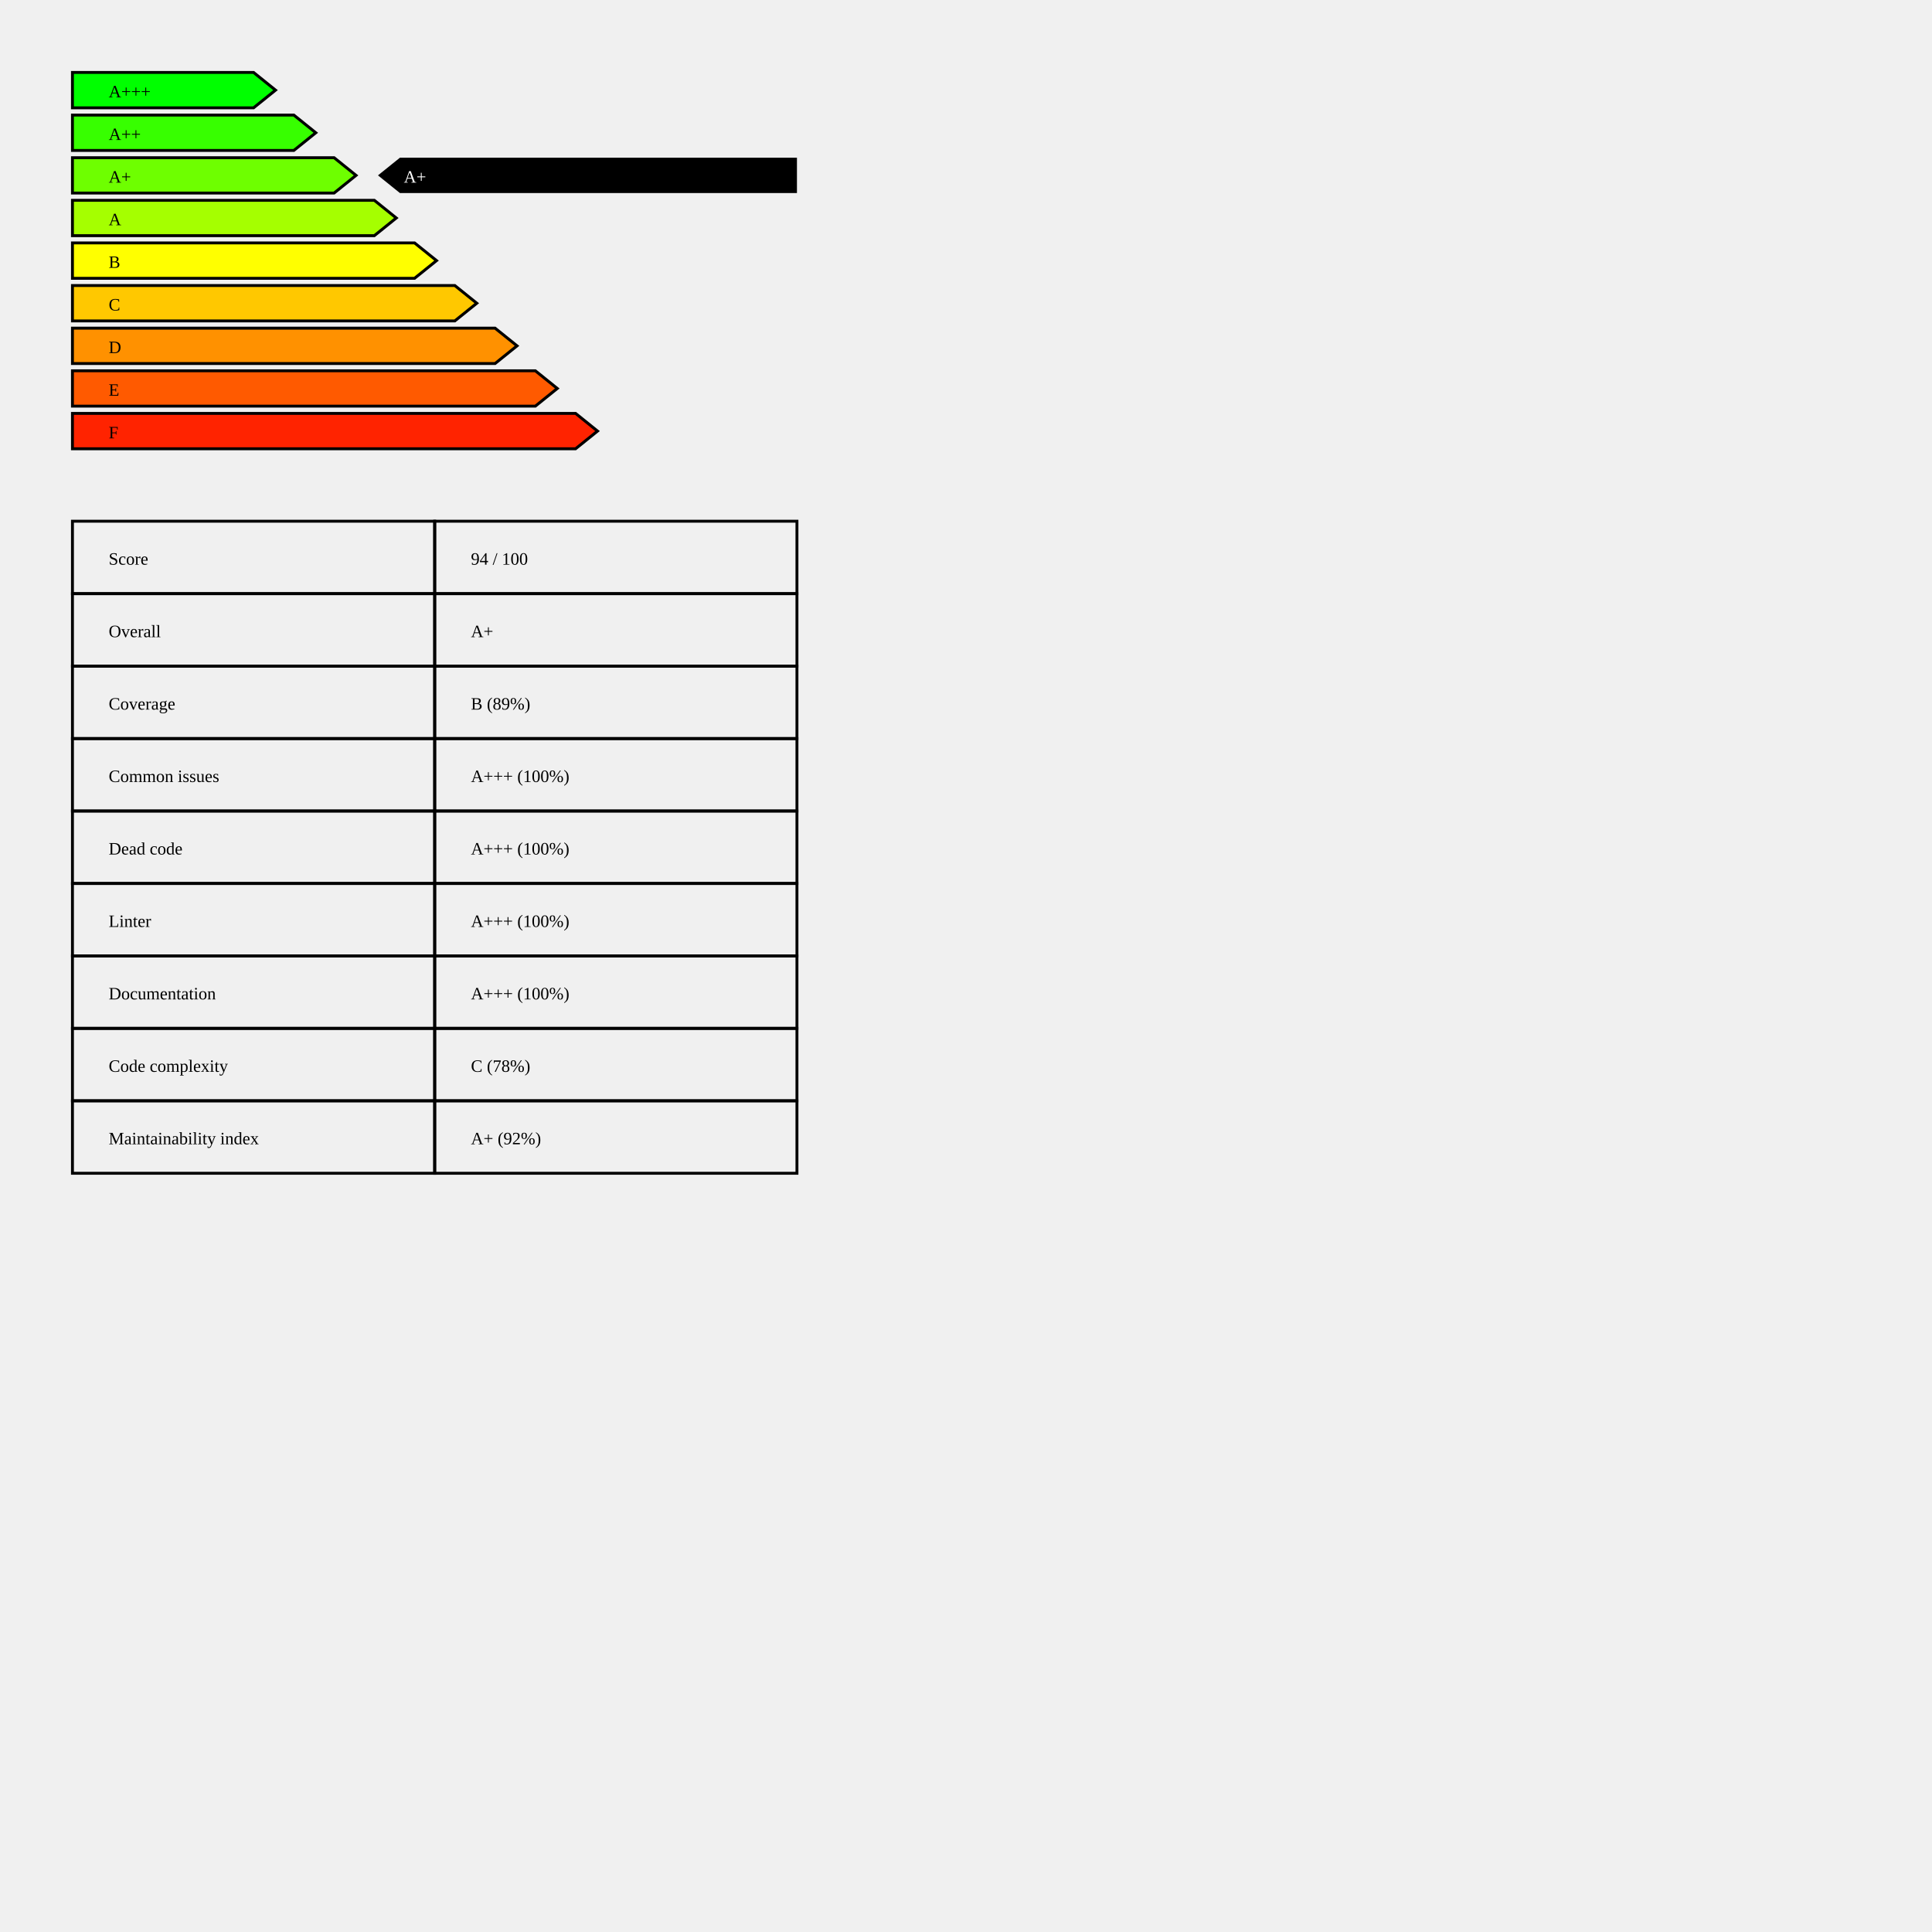
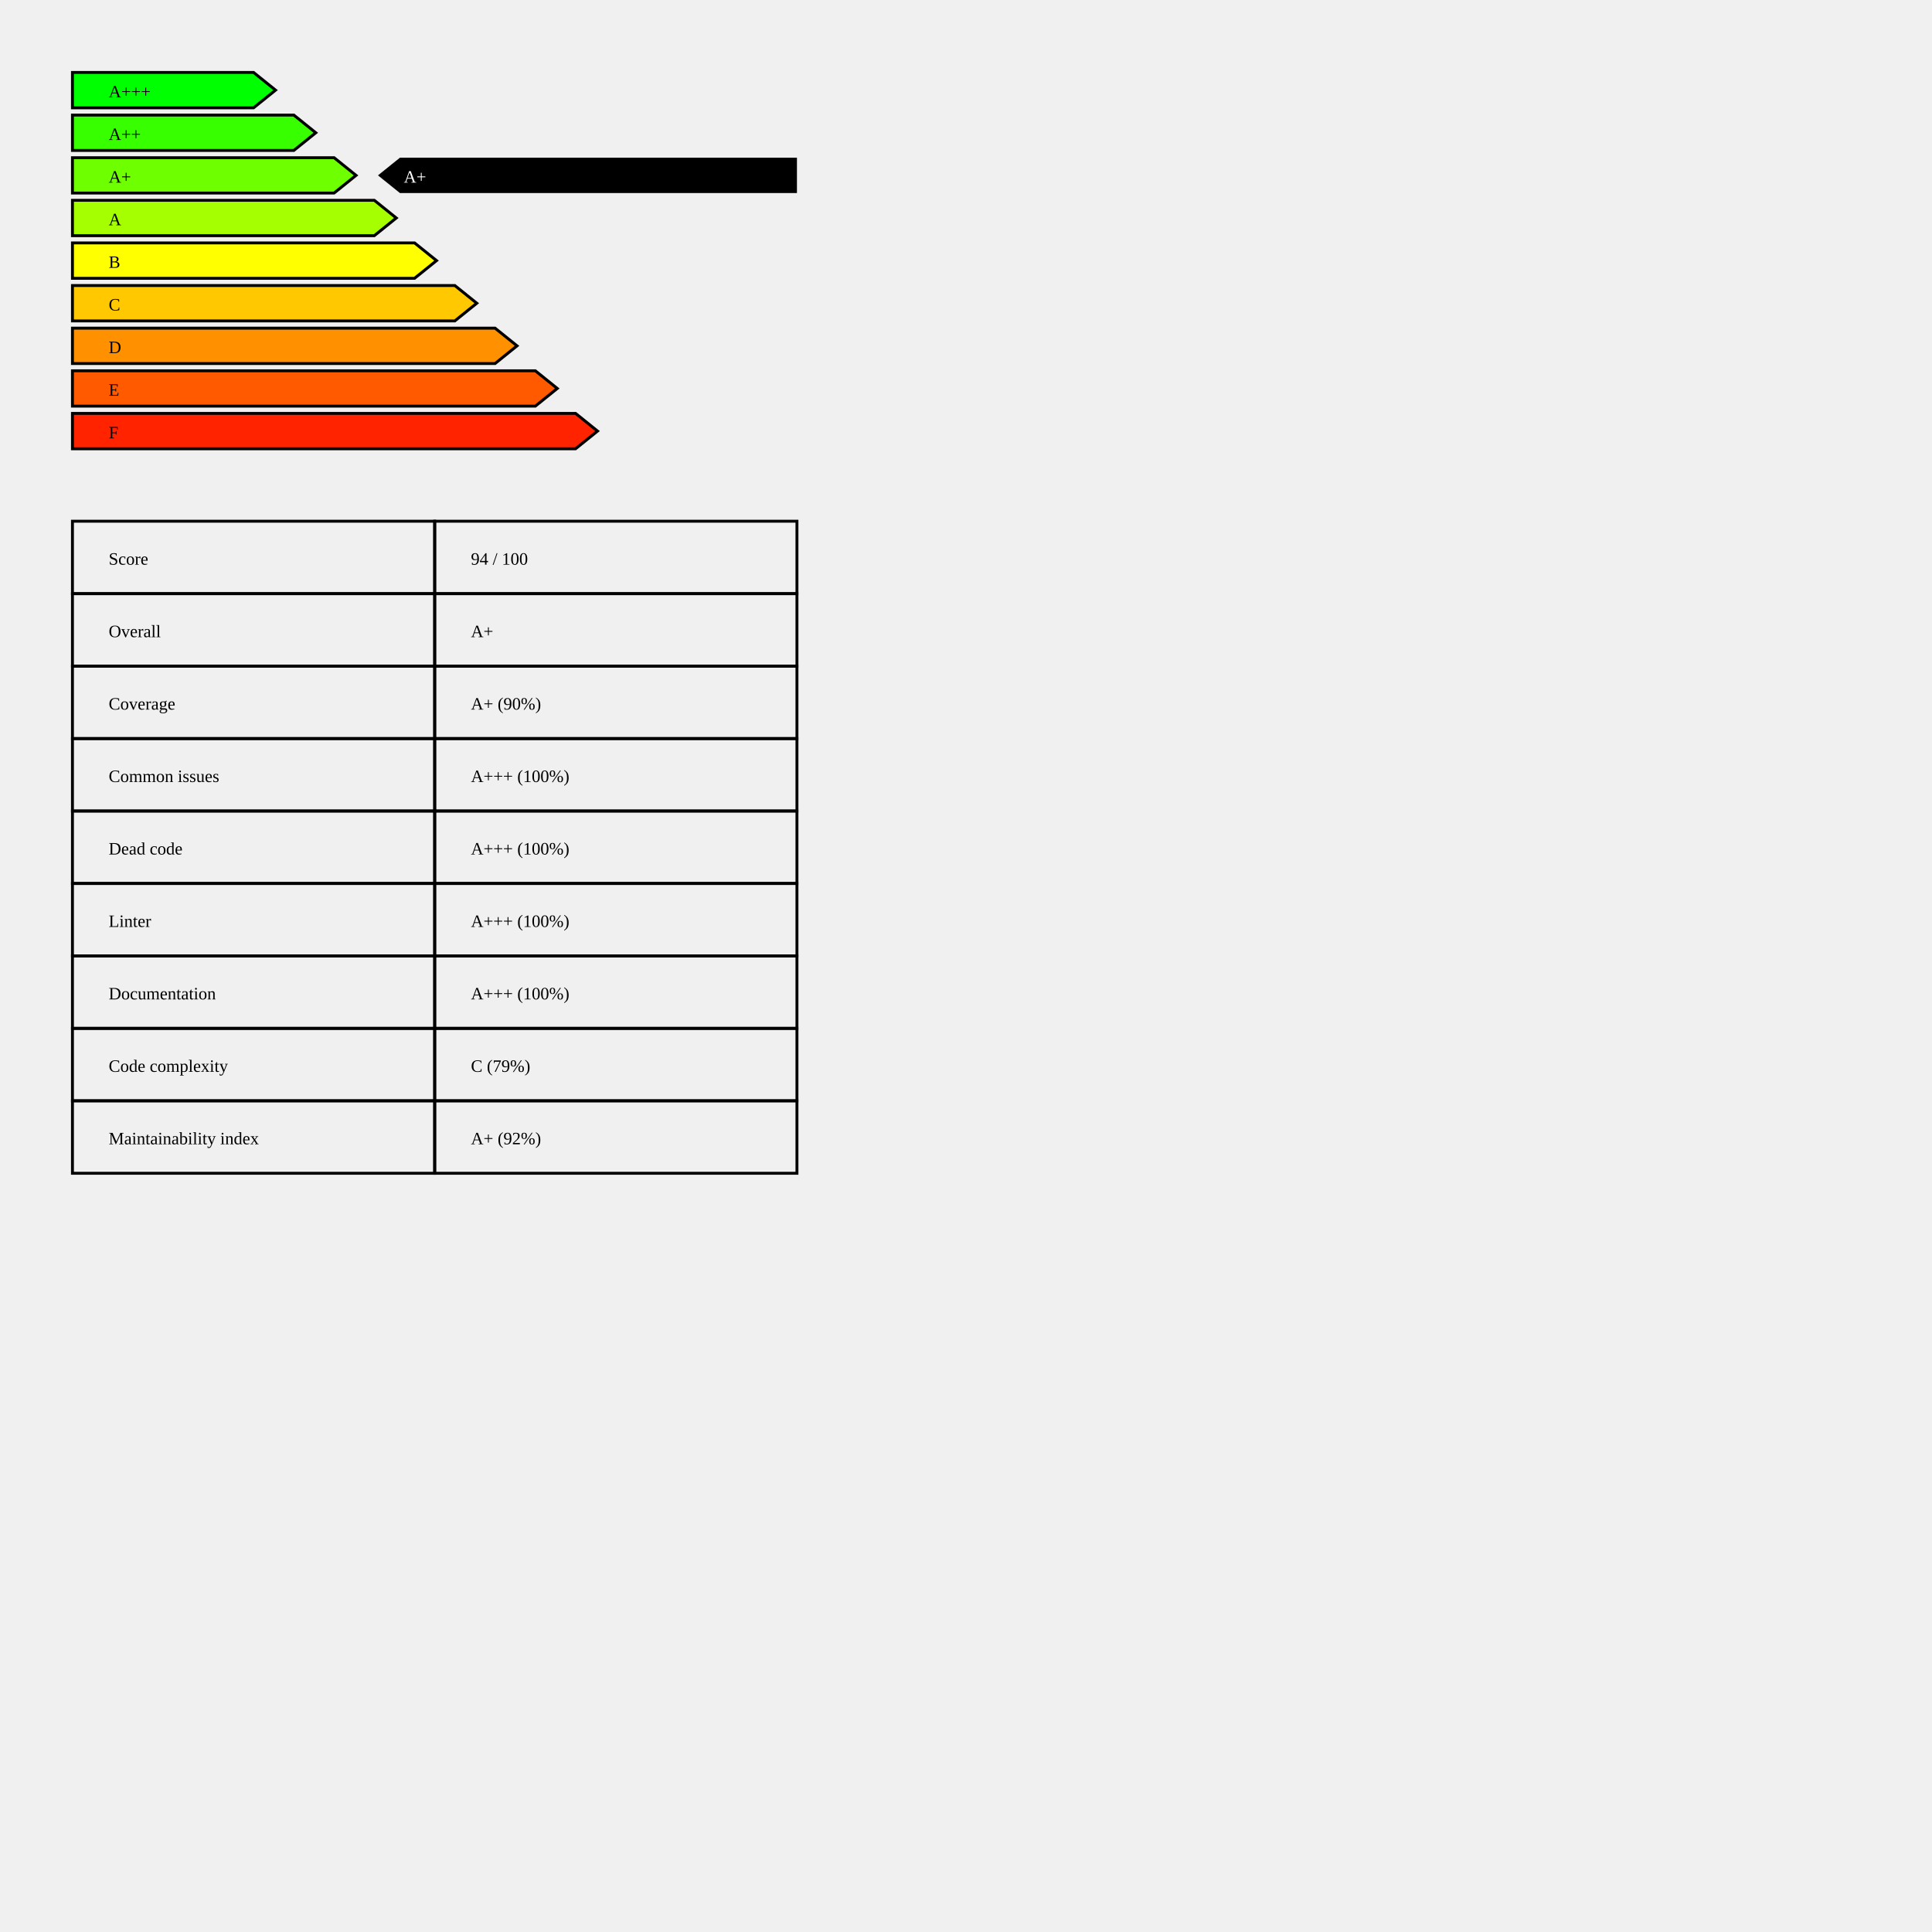
<svg xmlns="http://www.w3.org/2000/svg" baseProfile="full" height="1000pt" version="1.1" width="1000pt">
  <defs />
  <polygon points="50,50.0 175.0,50.0 190.152,62.206 175.0,74.412 50,74.412 50,50.0" style="fill:rgb(0 255 0);stroke:black;stroke-width:2;" />
  <text x="75.0" y="67.206">A+++</text>
  <polygon points="50,79.412 202.778,79.412 217.929,91.618 202.778,103.824 50,103.824 50,79.412" style="fill:rgb(55 255 0);stroke:black;stroke-width:2;" />
  <text x="75.0" y="96.618">A++</text>
  <polygon points="50,108.824 230.556,108.824 245.707,121.029 230.556,133.235 50,133.235 50,108.824" style="fill:rgb(110 255 0);stroke:black;stroke-width:2;" />
  <text x="75.0" y="126.029">A+</text>
  <polygon points="50,138.235 258.333,138.235 273.485,150.441 258.333,162.647 50,162.647 50,138.235" style="fill:rgb(165 255 0);stroke:black;stroke-width:2;" />
  <text x="75.0" y="155.441">A</text>
  <polygon points="50,167.647 286.111,167.647 301.263,179.853 286.111,192.059 50,192.059 50,167.647" style="fill:rgb(255 255 0);stroke:black;stroke-width:2;" />
  <text x="75.0" y="184.853">B</text>
  <polygon points="50,197.059 313.889,197.059 329.04,209.265 313.889,221.471 50,221.471 50,197.059" style="fill:rgb(255 200 0);stroke:black;stroke-width:2;" />
  <text x="75.0" y="214.265">C</text>
  <polygon points="50,226.471 341.667,226.471 356.818,238.676 341.667,250.882 50,250.882 50,226.471" style="fill:rgb(255 145 0);stroke:black;stroke-width:2;" />
  <text x="75.0" y="243.676">D</text>
  <polygon points="50,255.882 369.444,255.882 384.596,268.088 369.444,280.294 50,280.294 50,255.882" style="fill:rgb(255 90 0);stroke:black;stroke-width:2;" />
  <text x="75.0" y="273.088">E</text>
  <polygon points="50,285.294 397.222,285.294 412.374,297.5 397.222,309.706 50,309.706 50,285.294" style="fill:rgb(255 35 0);stroke:black;stroke-width:2;" />
  <text x="75.0" y="302.5">F</text>
  <polygon points="276.01,108.824 260.859,121.029 276.01,133.235 550,133.235 550,108.824" style="fill:black;" />
  <text fill="white" x="278.687" y="126.029">A+</text>
  <text x="75.0" y="389.706">Score</text>
  <text x="325.0" y="389.706">94 / 100</text>
  <polygon points="50,359.706 300,359.706 300,409.706 50,409.706 50,359.706" style="fill:none; stroke:black;stroke-width:2;" />
  <polygon points="300,359.706 550,359.706 550,409.706 300,409.706 300,359.706" style="fill:none; stroke:black;stroke-width:2;" />
  <text x="75.0" y="439.706">Overall</text>
  <text x="325.0" y="439.706">A+</text>
  <polygon points="50,409.706 300,409.706 300,459.706 50,459.706 50,409.706" style="fill:none; stroke:black;stroke-width:2;" />
  <polygon points="300,409.706 550,409.706 550,459.706 300,459.706 300,409.706" style="fill:none; stroke:black;stroke-width:2;" />
  <text x="75.0" y="489.706">Coverage</text>
-   <text x="325.0" y="489.706">B  (89%)</text>
+   <text x="325.0" y="489.706">A+  (90%)</text>
  <polygon points="50,459.706 300,459.706 300,509.706 50,509.706 50,459.706" style="fill:none; stroke:black;stroke-width:2;" />
  <polygon points="300,459.706 550,459.706 550,509.706 300,509.706 300,459.706" style="fill:none; stroke:black;stroke-width:2;" />
  <text x="75.0" y="539.706">Common issues</text>
  <text x="325.0" y="539.706">A+++  (100%)</text>
  <polygon points="50,509.706 300,509.706 300,559.706 50,559.706 50,509.706" style="fill:none; stroke:black;stroke-width:2;" />
  <polygon points="300,509.706 550,509.706 550,559.706 300,559.706 300,509.706" style="fill:none; stroke:black;stroke-width:2;" />
  <text x="75.0" y="589.706">Dead code</text>
  <text x="325.0" y="589.706">A+++  (100%)</text>
  <polygon points="50,559.706 300,559.706 300,609.706 50,609.706 50,559.706" style="fill:none; stroke:black;stroke-width:2;" />
  <polygon points="300,559.706 550,559.706 550,609.706 300,609.706 300,559.706" style="fill:none; stroke:black;stroke-width:2;" />
  <text x="75.0" y="639.706">Linter</text>
  <text x="325.0" y="639.706">A+++  (100%)</text>
  <polygon points="50,609.706 300,609.706 300,659.706 50,659.706 50,609.706" style="fill:none; stroke:black;stroke-width:2;" />
  <polygon points="300,609.706 550,609.706 550,659.706 300,659.706 300,609.706" style="fill:none; stroke:black;stroke-width:2;" />
  <text x="75.0" y="689.706">Documentation</text>
  <text x="325.0" y="689.706">A+++  (100%)</text>
  <polygon points="50,659.706 300,659.706 300,709.706 50,709.706 50,659.706" style="fill:none; stroke:black;stroke-width:2;" />
  <polygon points="300,659.706 550,659.706 550,709.706 300,709.706 300,659.706" style="fill:none; stroke:black;stroke-width:2;" />
  <text x="75.0" y="739.706">Code complexity</text>
-   <text x="325.0" y="739.706">C  (78%)</text>
+   <text x="325.0" y="739.706">C  (79%)</text>
  <polygon points="50,709.706 300,709.706 300,759.706 50,759.706 50,709.706" style="fill:none; stroke:black;stroke-width:2;" />
  <polygon points="300,709.706 550,709.706 550,759.706 300,759.706 300,709.706" style="fill:none; stroke:black;stroke-width:2;" />
  <text x="75.0" y="789.706">Maintainability index</text>
  <text x="325.0" y="789.706">A+  (92%)</text>
  <polygon points="50,759.706 300,759.706 300,809.706 50,809.706 50,759.706" style="fill:none; stroke:black;stroke-width:2;" />
  <polygon points="300,759.706 550,759.706 550,809.706 300,809.706 300,759.706" style="fill:none; stroke:black;stroke-width:2;" />
</svg>
